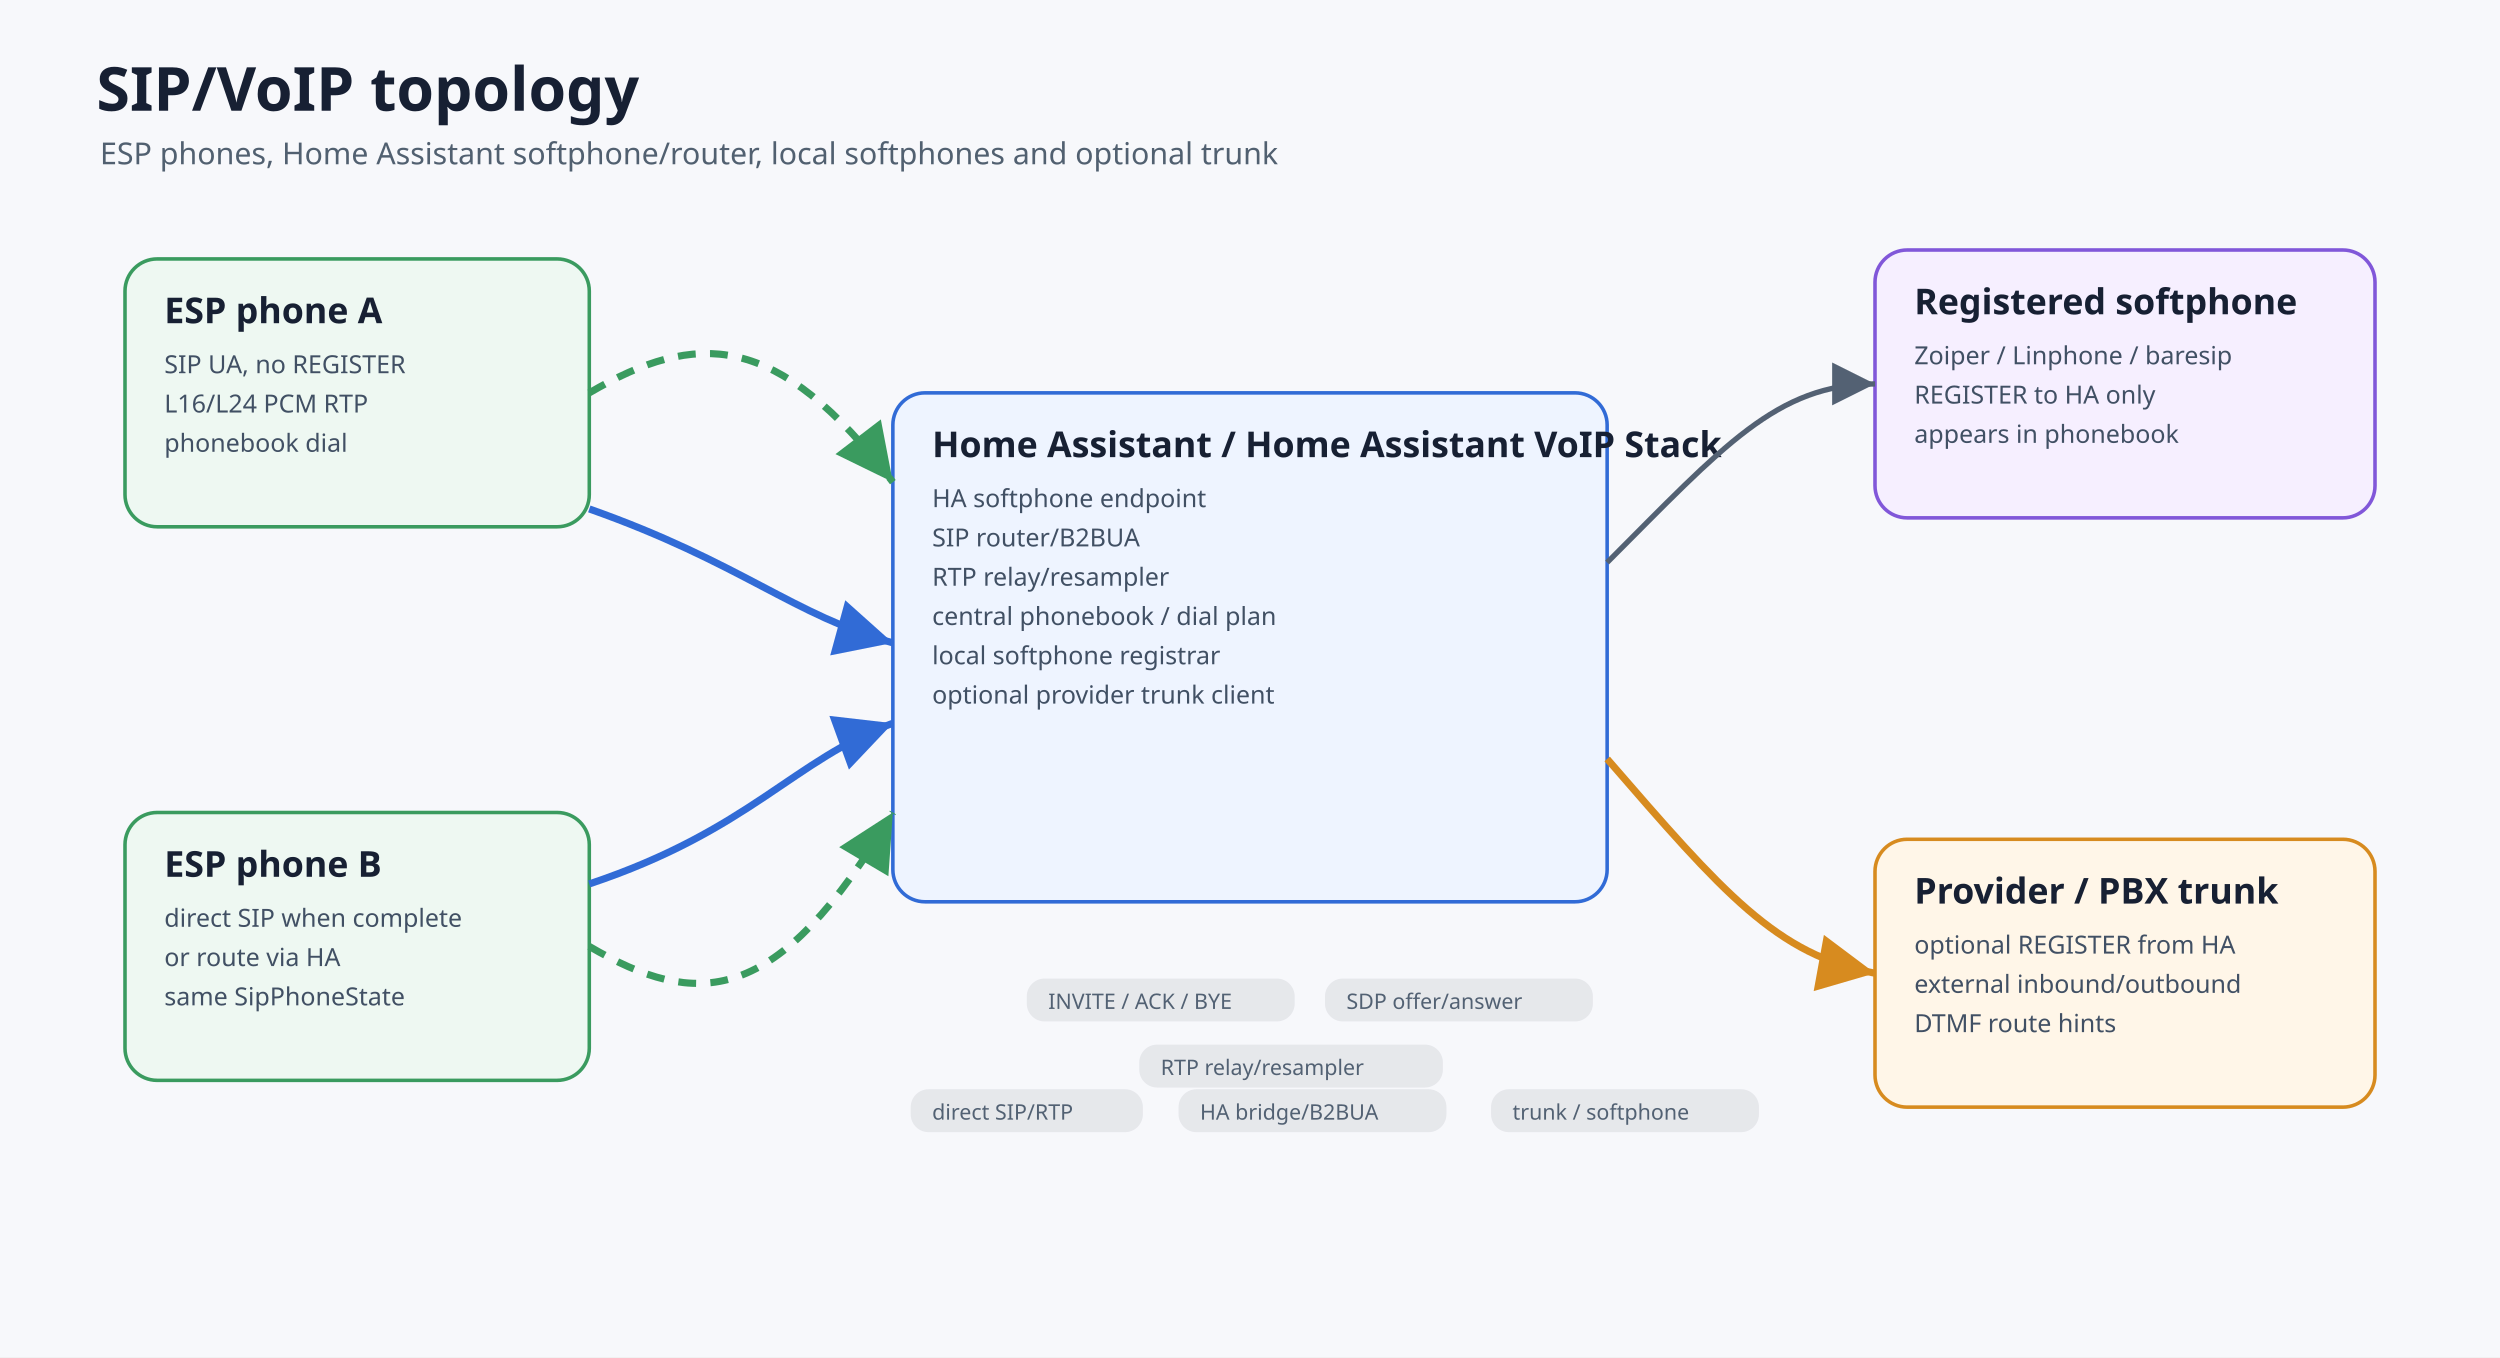
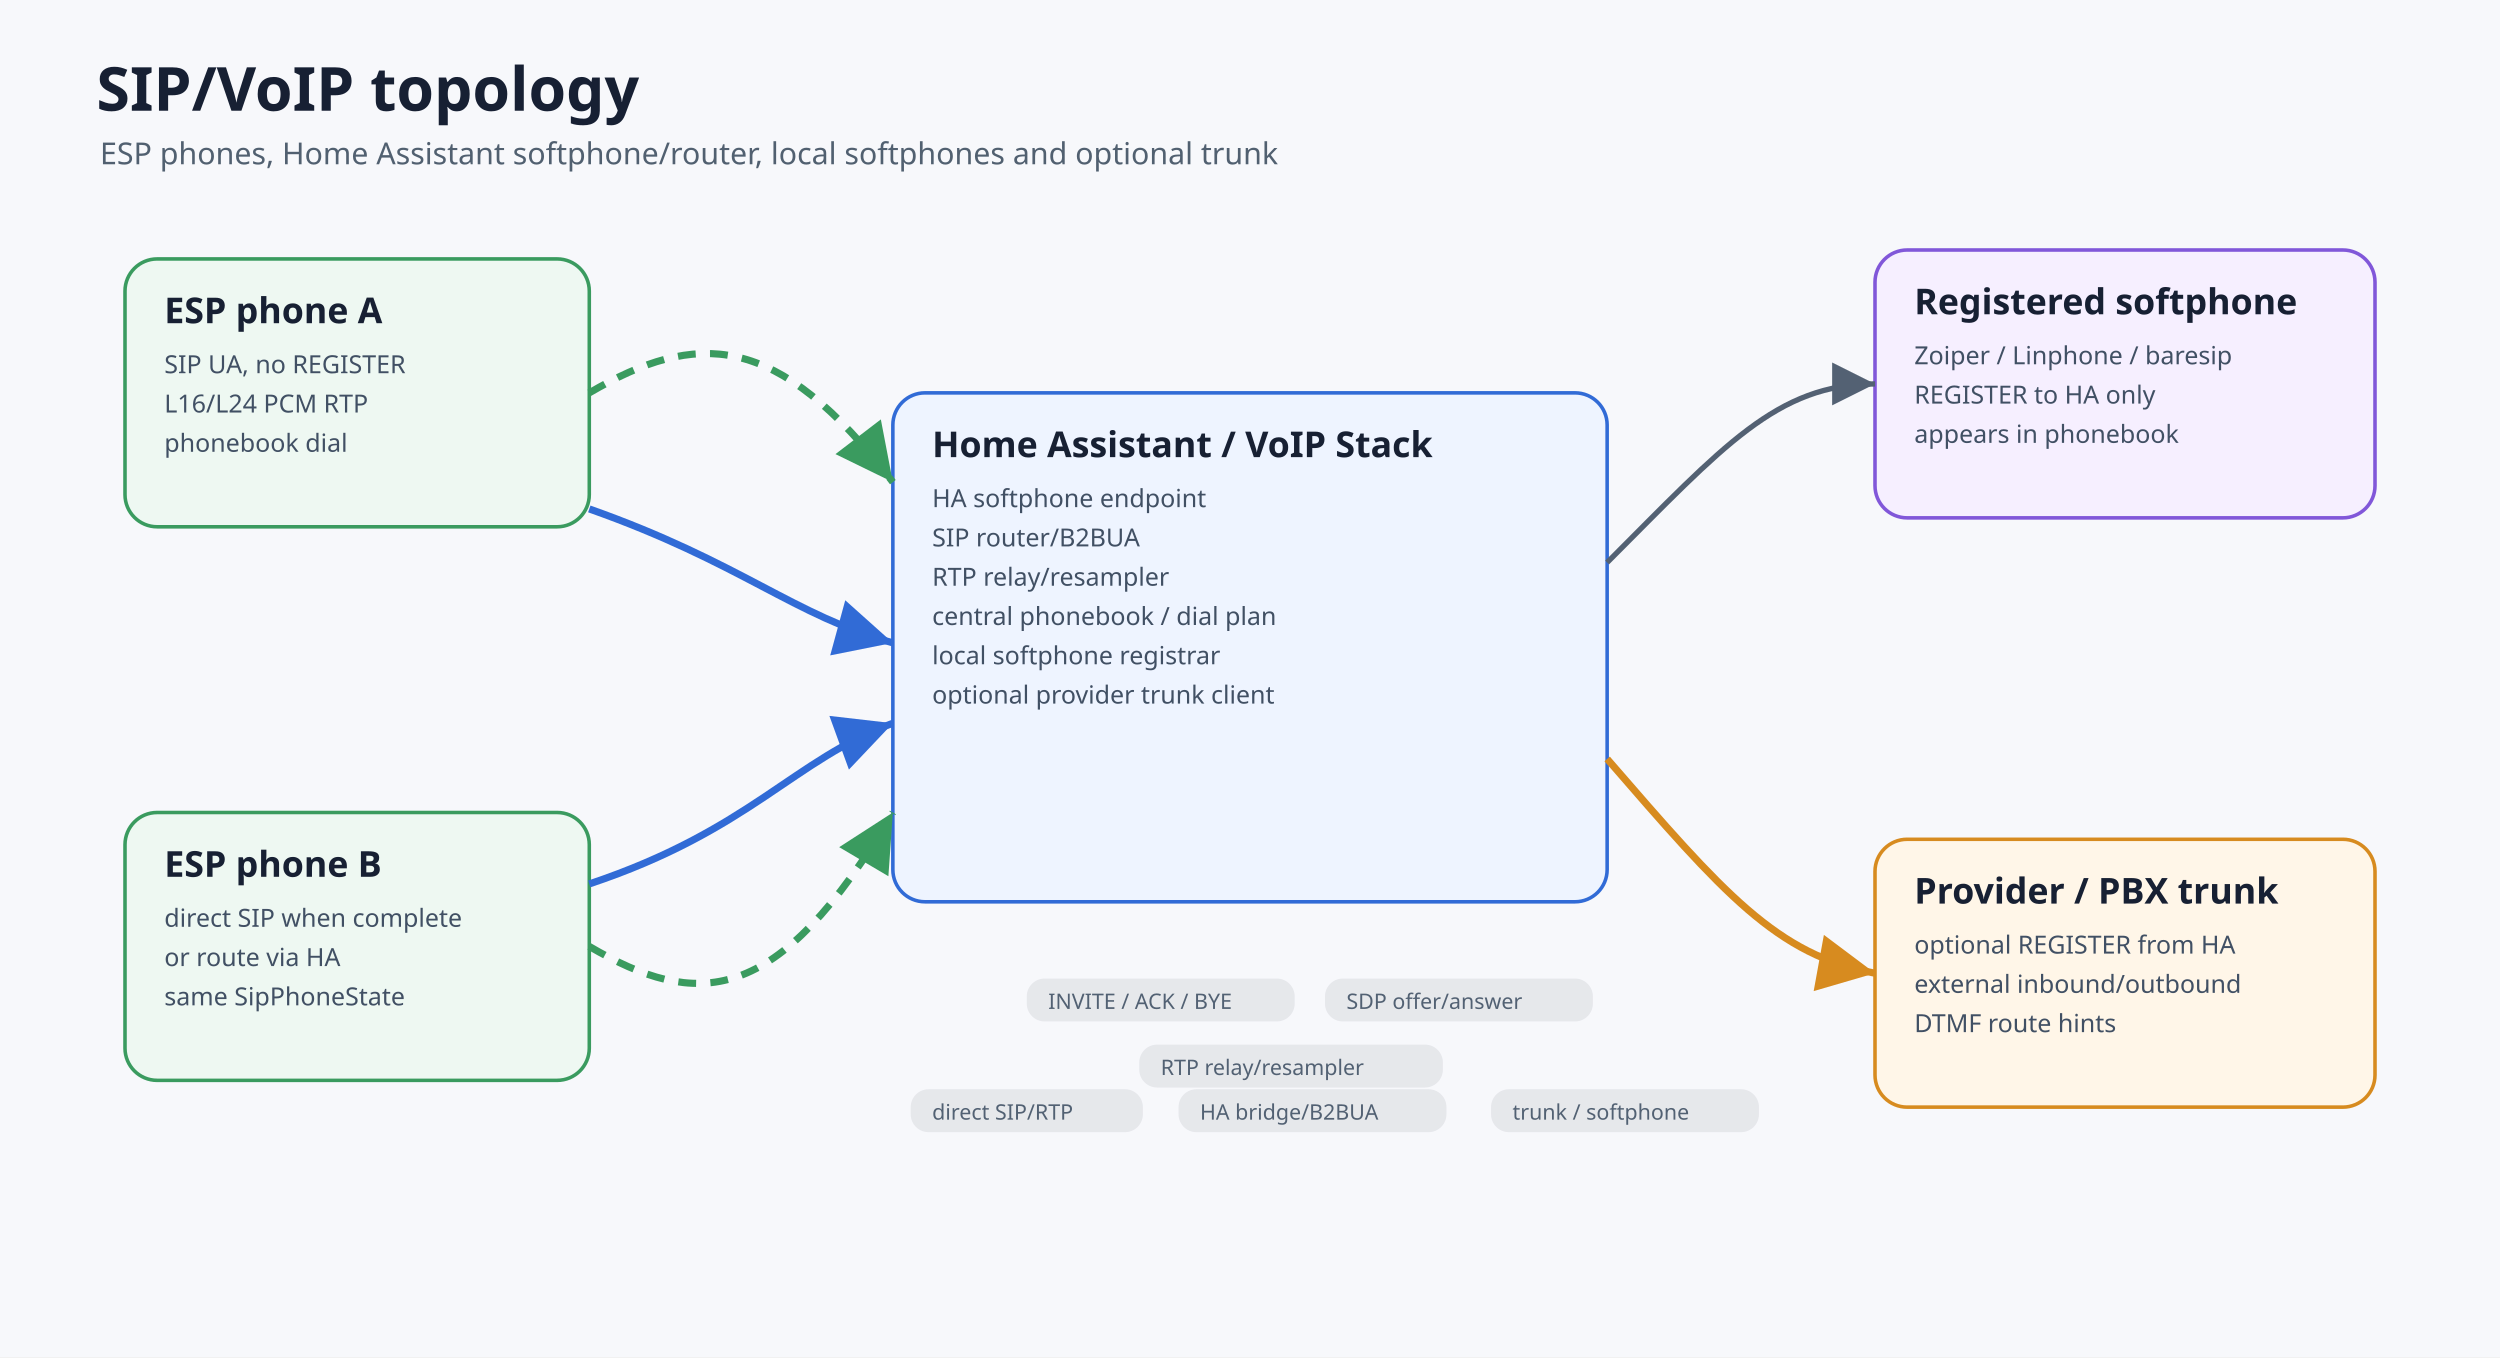
<svg xmlns="http://www.w3.org/2000/svg" width="1400" height="760" viewBox="0 0 1400 760">
  <defs>
    <marker id="arrow" markerWidth="12" markerHeight="12" refX="10" refY="6" orient="auto">
      <path d="M2,2 L10,6 L2,10 Z" fill="#536173" />
    </marker>
    <marker id="arrow-blue" markerWidth="12" markerHeight="12" refX="10" refY="6" orient="auto">
      <path d="M2,2 L10,6 L2,10 Z" fill="#316bd6" />
    </marker>
    <marker id="arrow-green" markerWidth="12" markerHeight="12" refX="10" refY="6" orient="auto">
      <path d="M2,2 L10,6 L2,10 Z" fill="#3a9b5f" />
    </marker>
    <marker id="arrow-orange" markerWidth="12" markerHeight="12" refX="10" refY="6" orient="auto">
      <path d="M2,2 L10,6 L2,10 Z" fill="#d78b1f" />
    </marker>
    <style>
  .bg { fill: #f7f8fb; }
  .title { font: 700 34px sans-serif; fill: #172033; }
  .subtitle { font: 400 17px sans-serif; fill: #516070; }
  .box { fill: white; stroke: #c8d0dd; stroke-width: 2; rx: 18; }
  .box-esp { fill: #eef8f2; stroke: #3a9b5f; }
  .box-ha { fill: #eef4ff; stroke: #316bd6; }
  .box-ext { fill: #fff6e8; stroke: #d78b1f; }
  .box-soft { fill: #f6efff; stroke: #8157d9; }
  .box-warn { fill: #fff0f0; stroke: #d94f4f; }
  .label { font: 700 20px sans-serif; fill: #172033; }
  .small { font: 400 14px sans-serif; fill: #415064; }
  .tiny { font: 400 12px sans-serif; fill: #526173; }
  .pill { fill: #172033; opacity: .08; rx: 10; }
  .line { stroke: #536173; stroke-width: 3; fill: none; marker-end: url(#arrow); }
  .line2 { stroke: #316bd6; stroke-width: 4; fill: none; marker-end: url(#arrow-blue); }
  .line-green { stroke: #3a9b5f; stroke-width: 4; fill: none; marker-end: url(#arrow-green); }
  .line-orange { stroke: #d78b1f; stroke-width: 4; fill: none; marker-end: url(#arrow-orange); }
  .dash { stroke-dasharray: 10 8; }
  .legend { font: 600 13px sans-serif; fill: #172033; }
</style>
  </defs>
  <rect class="bg" x="0" y="0" width="1400" height="760" />
  <text class="title" x="54" y="62">SIP/VoIP topology</text>
  <text class="subtitle" x="56" y="92">ESP phones, Home Assistant softphone/router, local softphones and optional trunk</text>
  <rect class="box box-esp" x="70" y="145" width="260" height="150" />
  <text class="label" x="92" y="181">ESP phone A</text>
  <text class="small" x="92" y="209">SIP UA, no REGISTER</text>
  <text class="small" x="92" y="231">L16/L24 PCM RTP</text>
  <text class="small" x="92" y="253">phonebook dial</text>
  <rect class="box box-esp" x="70" y="455" width="260" height="150" />
  <text class="label" x="92" y="491">ESP phone B</text>
  <text class="small" x="92" y="519">direct SIP when complete</text>
  <text class="small" x="92" y="541">or route via HA</text>
  <text class="small" x="92" y="563">same SipPhoneState</text>
  <rect class="box box-ha" x="500" y="220" width="400" height="285" />
-   <text class="label" x="522" y="256">Home Assistant / Home Assistant VoIP Stack</text>
+   <text class="label" x="522" y="256">Home Assistant / VoIP Stack</text>
  <text class="small" x="522" y="284">HA softphone endpoint</text>
  <text class="small" x="522" y="306">SIP router/B2BUA</text>
  <text class="small" x="522" y="328">RTP relay/resampler</text>
  <text class="small" x="522" y="350">central phonebook / dial plan</text>
  <text class="small" x="522" y="372">local softphone registrar</text>
  <text class="small" x="522" y="394">optional provider trunk client</text>
  <rect class="box box-soft" x="1050" y="140" width="280" height="150" />
  <text class="label" x="1072" y="176">Registered softphone</text>
  <text class="small" x="1072" y="204">Zoiper / Linphone / baresip</text>
  <text class="small" x="1072" y="226">REGISTER to HA only</text>
  <text class="small" x="1072" y="248">appears in phonebook</text>
  <rect class="box box-ext" x="1050" y="470" width="280" height="150" />
  <text class="label" x="1072" y="506">Provider / PBX trunk</text>
  <text class="small" x="1072" y="534">optional REGISTER from HA</text>
  <text class="small" x="1072" y="556">external inbound/outbound</text>
  <text class="small" x="1072" y="578">DTMF route hints</text>
  <path class="line-green dash" d="M330 220 C390 185 435 185 500 270" />
  <path class="line-green dash" d="M330 530 C390 565 435 565 500 455" />
  <path class="line2" d="M330 285 C415 315 445 345 500 360" />
  <path class="line2" d="M330 495 C420 465 445 425 500 405" />
  <path class="line" d="M900 315 C965 250 995 215 1050 215" />
  <path class="line-orange" d="M900 425 C965 500 995 535 1050 545" />
  <rect class="pill" x="510" y="610" width="130" height="24" />
  <text class="tiny" x="522" y="627">direct SIP/RTP</text>
  <rect class="pill" x="660" y="610" width="150" height="24" />
  <text class="tiny" x="672" y="627">HA bridge/B2BUA</text>
  <rect class="pill" x="835" y="610" width="150" height="24" />
  <text class="tiny" x="847" y="627">trunk / softphone</text>
  <rect class="pill" x="575" y="548" width="150" height="24" />
  <text class="tiny" x="587" y="565">INVITE / ACK / BYE</text>
  <rect class="pill" x="742" y="548" width="150" height="24" />
  <text class="tiny" x="754" y="565">SDP offer/answer</text>
  <rect class="pill" x="638" y="585" width="170" height="24" />
  <text class="tiny" x="650" y="602">RTP relay/resampler</text>
</svg>
